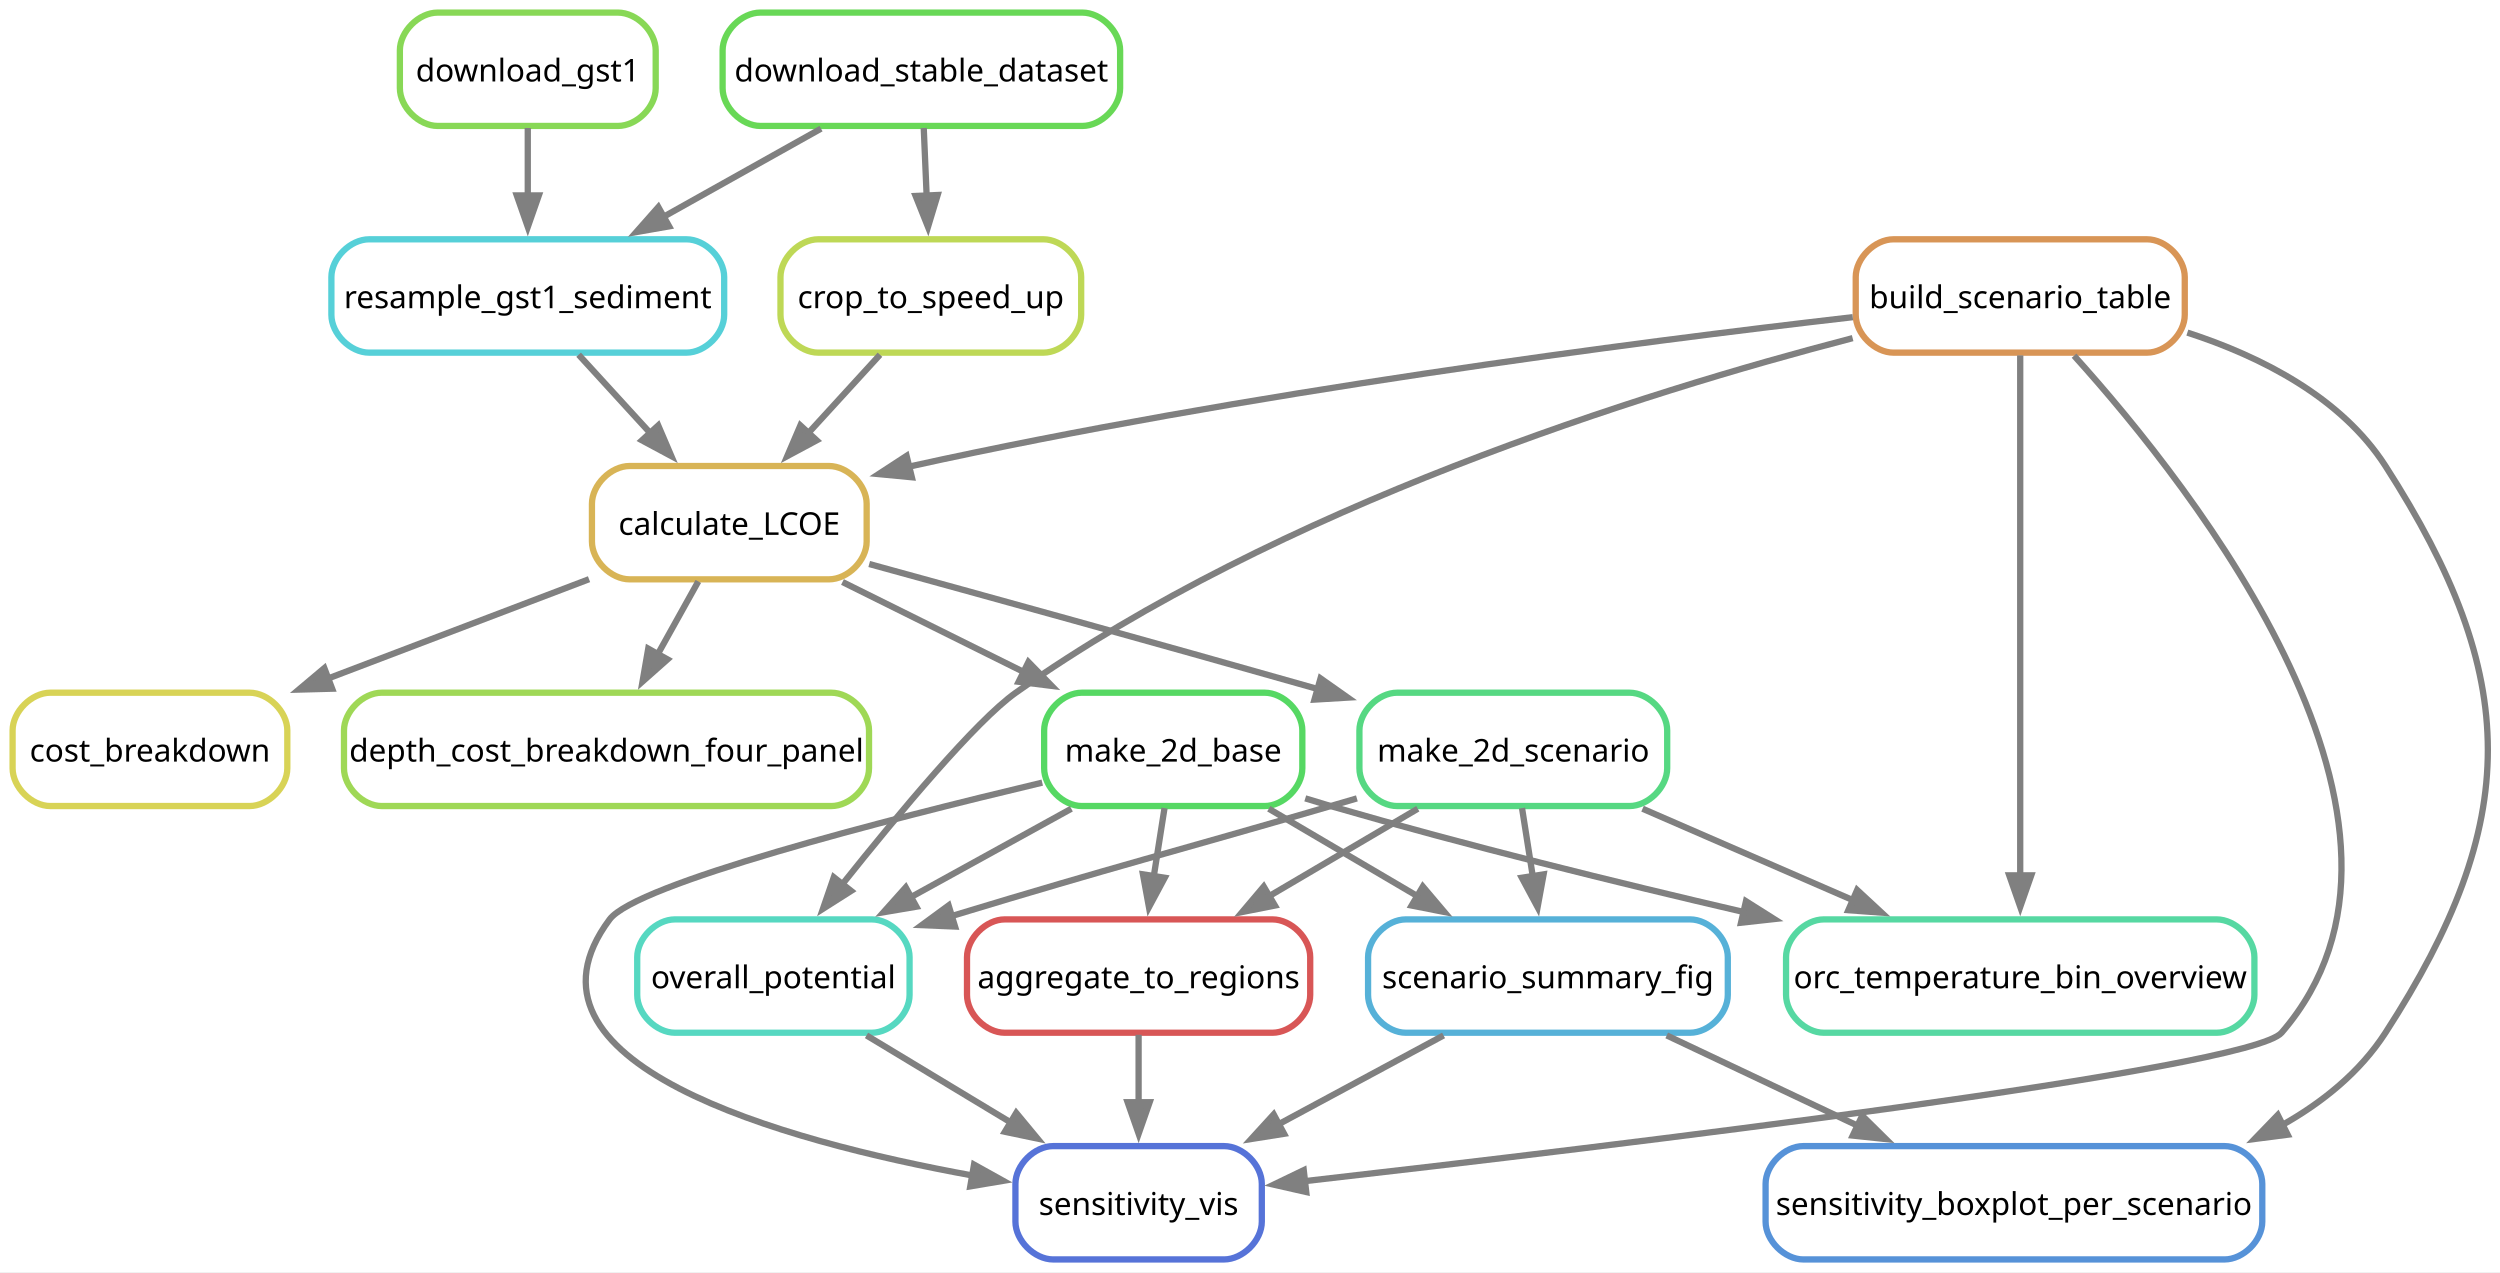
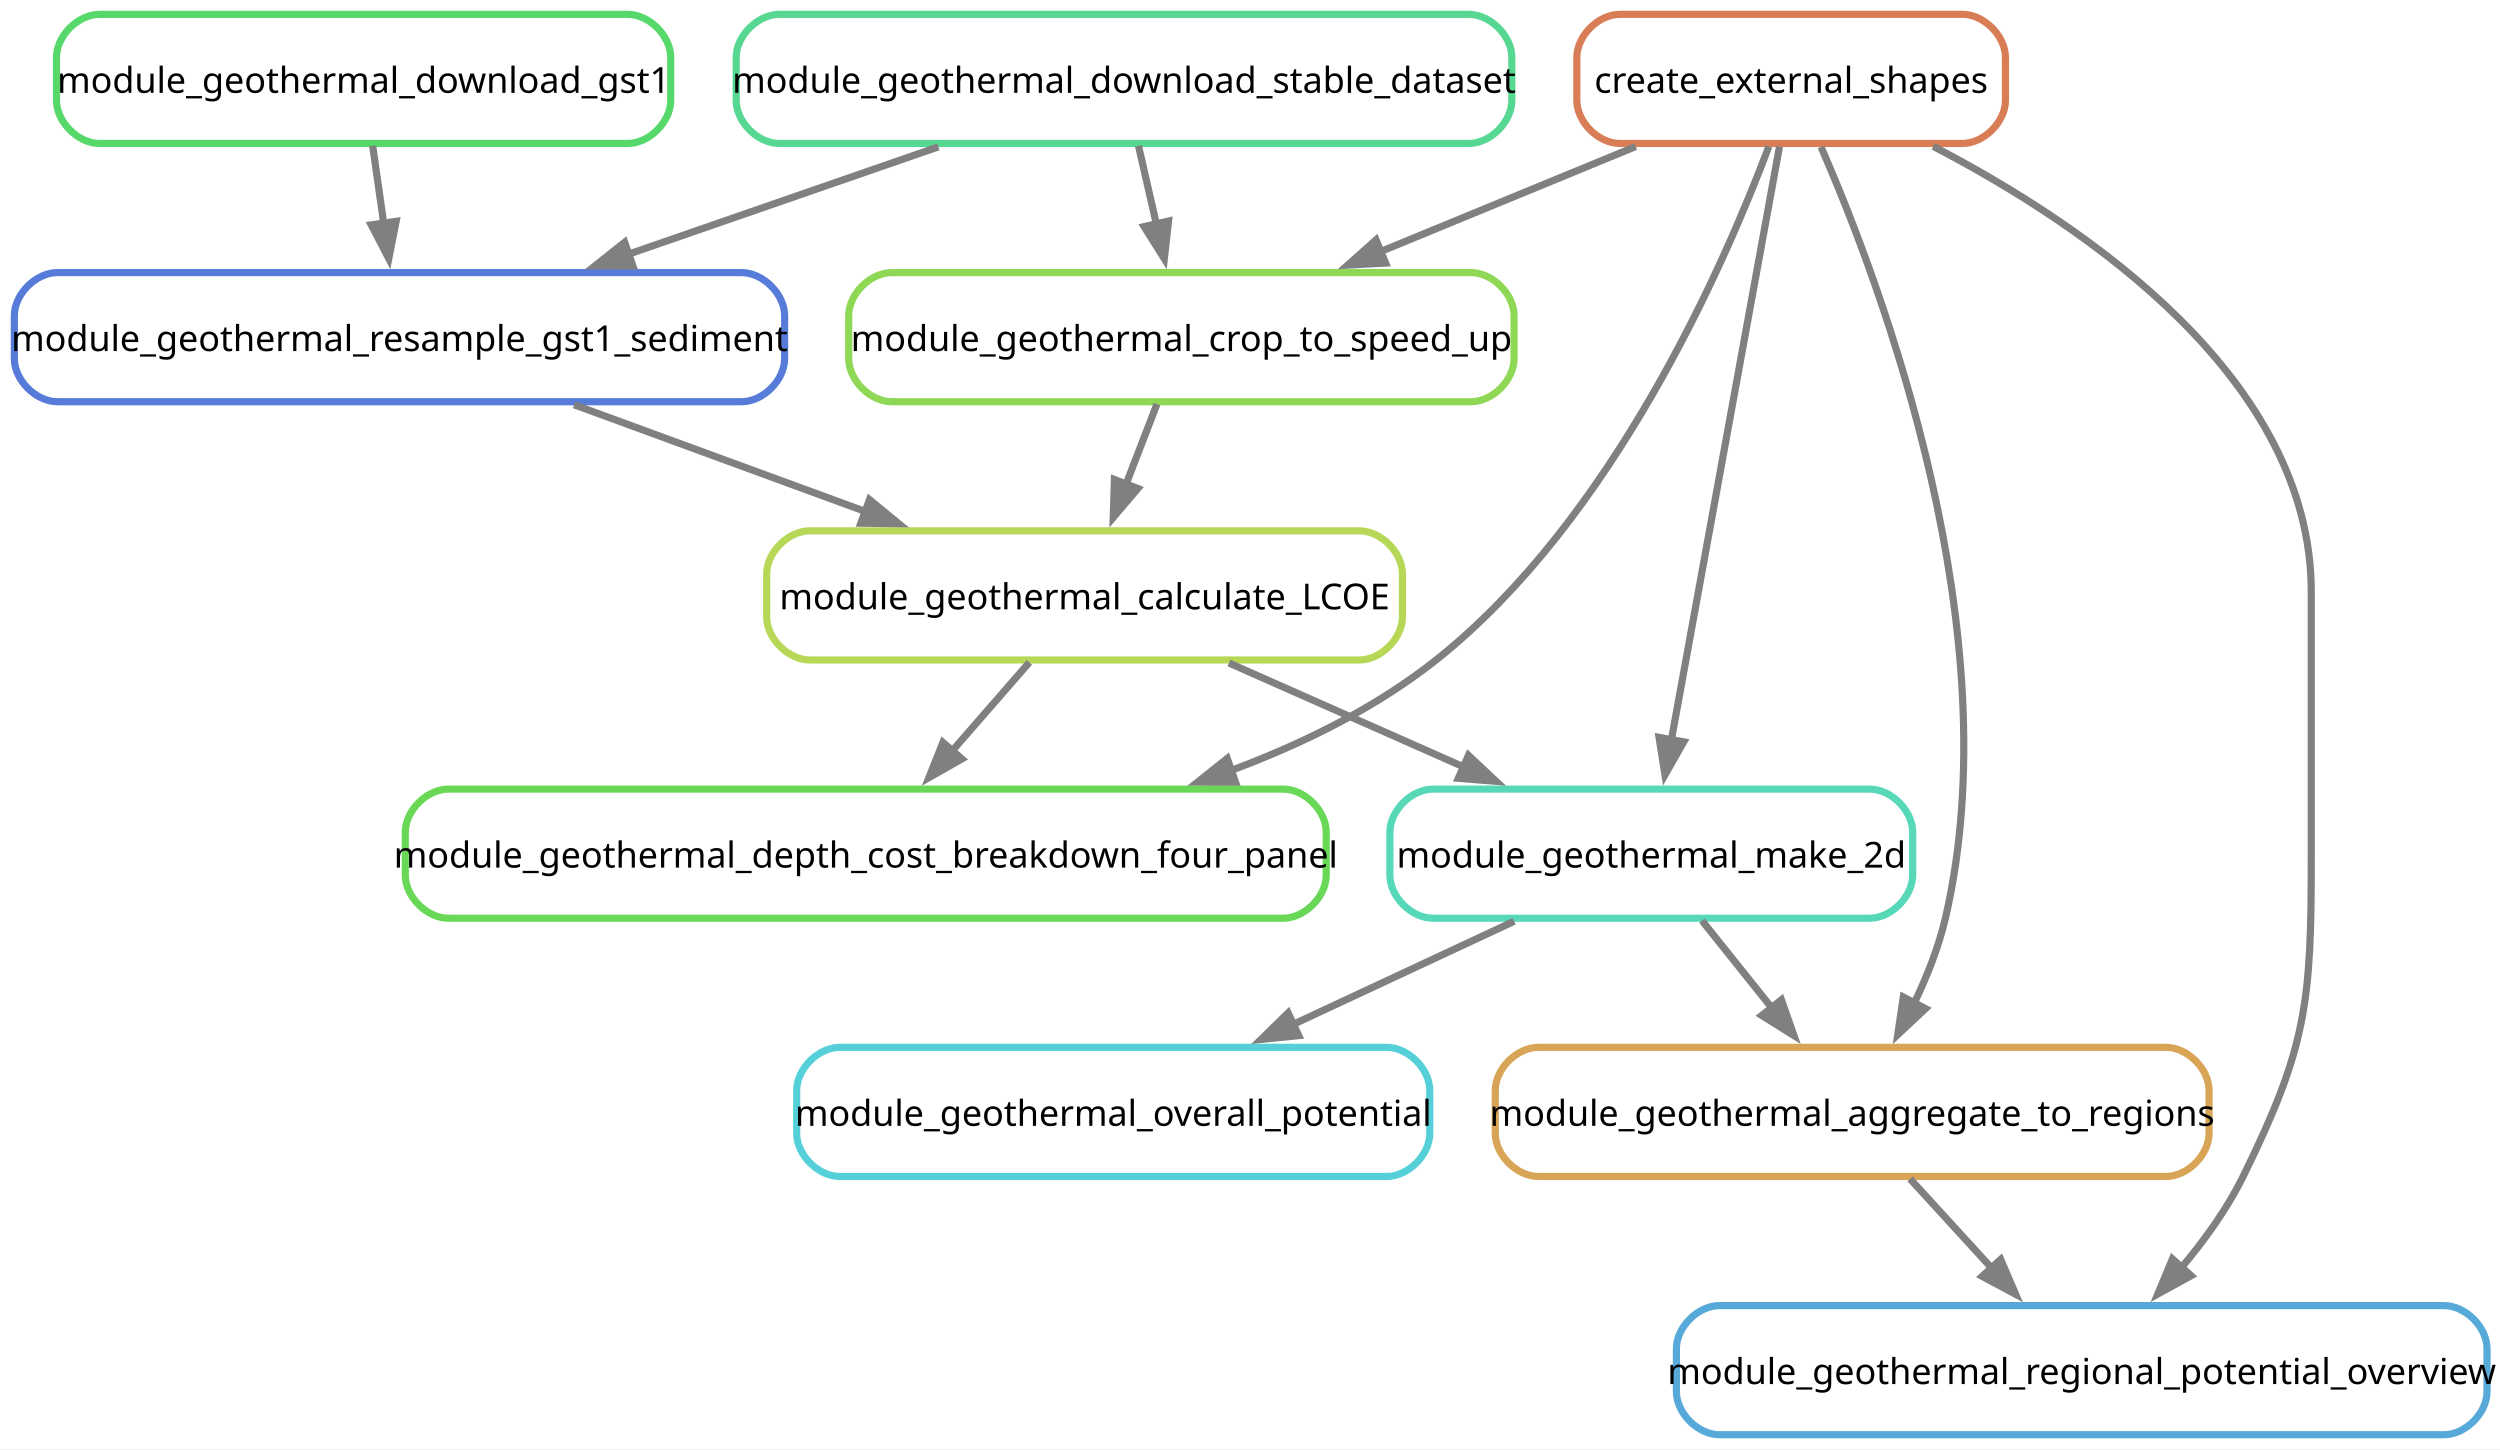
- <svg xmlns="http://www.w3.org/2000/svg" width="794pt" height="404pt" viewBox="0.00 0.00 794.00 404.00">
+ <svg xmlns="http://www.w3.org/2000/svg" width="697pt" height="404pt" viewBox="0.00 0.00 697.00 404.00">
  <g id="graph0" class="graph" transform="scale(1 1) rotate(0) translate(4 400)">
-     <polygon fill="white" stroke="none" points="-4,4 -4,-400 790.15,-400 790.15,4 -4,4" />
+     <polygon fill="white" stroke="none" points="-4,4 -4,-400 693.38,-400 693.38,4 -4,4" />
    <g id="node1" class="node">
-       <path fill="none" stroke="#5692d8" stroke-width="2" d="M702.5,-36C702.5,-36 568.75,-36 568.75,-36 562.75,-36 556.75,-30 556.75,-24 556.75,-24 556.75,-12 556.75,-12 556.75,-6 562.75,0 568.75,0 568.75,0 702.5,0 702.5,0 708.5,0 714.5,-6 714.5,-12 714.5,-12 714.5,-24 714.5,-24 714.5,-30 708.5,-36 702.5,-36" />
-       <text xml:space="preserve" text-anchor="middle" x="635.62" y="-14.12" font-family="sans" font-size="10.00">sensitivity_boxplot_per_scenario</text>
+       <path fill="none" stroke="#56d0d8" stroke-width="2" d="M382.62,-108C382.62,-108 230.12,-108 230.12,-108 224.12,-108 218.12,-102 218.12,-96 218.12,-96 218.12,-84 218.12,-84 218.12,-78 224.12,-72 230.12,-72 230.12,-72 382.62,-72 382.62,-72 388.62,-72 394.62,-78 394.62,-84 394.62,-84 394.62,-96 394.62,-96 394.62,-102 388.62,-108 382.62,-108" />
+       <text xml:space="preserve" text-anchor="middle" x="306.38" y="-86.12" font-family="sans" font-size="10.00">module_geothermal_overall_potential</text>
    </g>
    <g id="node2" class="node">
-       <path fill="none" stroke="#d89556" stroke-width="2" d="M677.88,-324C677.88,-324 597.38,-324 597.38,-324 591.38,-324 585.38,-318 585.38,-312 585.38,-312 585.38,-300 585.38,-300 585.38,-294 591.38,-288 597.38,-288 597.38,-288 677.88,-288 677.88,-288 683.88,-288 689.88,-294 689.88,-300 689.88,-300 689.88,-312 689.88,-312 689.88,-318 683.88,-324 677.88,-324" />
-       <text xml:space="preserve" text-anchor="middle" x="637.62" y="-302.12" font-family="sans" font-size="10.00">build_scenario_table</text>
+       <path fill="none" stroke="#56d8b9" stroke-width="2" d="M517.25,-180C517.25,-180 395.5,-180 395.5,-180 389.5,-180 383.5,-174 383.5,-168 383.5,-168 383.5,-156 383.5,-156 383.5,-150 389.5,-144 395.5,-144 395.5,-144 517.25,-144 517.25,-144 523.25,-144 529.25,-150 529.25,-156 529.25,-156 529.25,-168 529.25,-168 529.25,-174 523.25,-180 517.25,-180" />
+       <text xml:space="preserve" text-anchor="middle" x="456.38" y="-158.12" font-family="sans" font-size="10.00">module_geothermal_make_2d</text>
    </g>
    <g id="edge1" class="edge">
-       <path fill="none" stroke="grey" stroke-width="2" d="M690.7,-294.37C714.19,-286.74 739.62,-273.79 753.62,-252 796.87,-184.7 797.09,-139.16 753.62,-72 745.52,-59.48 733.68,-49.89 720.59,-42.55" />
-       <polygon fill="grey" stroke="grey" stroke-width="2" points="722.57,-39.62 712.06,-38.26 719.42,-45.88 722.57,-39.62" />
+       <path fill="none" stroke="grey" stroke-width="2" d="M418.14,-143.15C399.43,-134.43 376.67,-123.81 356.59,-114.43" />
+       <polygon fill="grey" stroke="grey" stroke-width="2" points="358.09,-111.27 347.55,-110.21 355.13,-117.61 358.09,-111.27" />
+     </g>
+     <g id="node10" class="node">
+       <path fill="none" stroke="#d8a456" stroke-width="2" d="M599.88,-108C599.88,-108 424.88,-108 424.88,-108 418.88,-108 412.88,-102 412.88,-96 412.88,-96 412.88,-84 412.88,-84 412.88,-78 418.88,-72 424.88,-72 424.88,-72 599.88,-72 599.88,-72 605.88,-72 611.88,-78 611.88,-84 611.88,-84 611.88,-96 611.88,-96 611.88,-102 605.88,-108 599.88,-108" />
+       <text xml:space="preserve" text-anchor="middle" x="512.38" y="-86.12" font-family="sans" font-size="10.00">module_geothermal_aggregate_to_regions</text>
+     </g>
+     <g id="edge12" class="edge">
+       <path fill="none" stroke="grey" stroke-width="2" d="M470.51,-143.34C476.43,-135.93 483.46,-127.14 490.05,-118.9" />
+       <polygon fill="grey" stroke="grey" stroke-width="2" points="492.65,-121.26 496.16,-111.27 487.18,-116.89 492.65,-121.26" />
+     </g>
+     <g id="node3" class="node">
+       <path fill="none" stroke="#d87d56" stroke-width="2" d="M543.12,-396C543.12,-396 447.62,-396 447.62,-396 441.62,-396 435.62,-390 435.62,-384 435.62,-384 435.62,-372 435.62,-372 435.62,-366 441.62,-360 447.62,-360 447.62,-360 543.12,-360 543.12,-360 549.12,-360 555.12,-366 555.12,-372 555.12,-372 555.12,-384 555.12,-384 555.12,-390 549.12,-396 543.12,-396" />
+       <text xml:space="preserve" text-anchor="middle" x="495.38" y="-374.12" font-family="sans" font-size="10.00">create_external_shapes</text>
+     </g>
+     <g id="edge3" class="edge">
+       <path fill="none" stroke="grey" stroke-width="2" d="M492.12,-359.12C485.46,-322.62 470.25,-239.13 461.98,-193.74" />
+       <polygon fill="grey" stroke="grey" stroke-width="2" points="465.43,-193.17 460.19,-183.96 458.54,-194.42 465.43,-193.17" />
    </g>
    <g id="node5" class="node">
-       <path fill="none" stroke="#d8b456" stroke-width="2" d="M259.25,-252C259.25,-252 196,-252 196,-252 190,-252 184,-246 184,-240 184,-240 184,-228 184,-228 184,-222 190,-216 196,-216 196,-216 259.25,-216 259.25,-216 265.25,-216 271.25,-222 271.25,-228 271.25,-228 271.25,-240 271.25,-240 271.25,-246 265.25,-252 259.25,-252" />
-       <text xml:space="preserve" text-anchor="middle" x="227.62" y="-230.12" font-family="sans" font-size="10.00">calculate_LCOE</text>
+       <path fill="none" stroke="#8fd856" stroke-width="2" d="M406.12,-324C406.12,-324 244.62,-324 244.62,-324 238.62,-324 232.62,-318 232.62,-312 232.62,-312 232.62,-300 232.62,-300 232.62,-294 238.62,-288 244.62,-288 244.62,-288 406.12,-288 406.12,-288 412.12,-288 418.12,-294 418.12,-300 418.12,-300 418.12,-312 418.12,-312 418.12,-318 412.12,-324 406.12,-324" />
+       <text xml:space="preserve" text-anchor="middle" x="325.38" y="-302.12" font-family="sans" font-size="10.00">module_geothermal_crop_to_speed_up</text>
+     </g>
+     <g id="edge6" class="edge">
+       <path fill="none" stroke="grey" stroke-width="2" d="M452.04,-359.15C430.34,-350.22 403.83,-339.31 380.68,-329.77" />
+       <polygon fill="grey" stroke="grey" stroke-width="2" points="382.31,-326.66 371.73,-326.09 379.64,-333.13 382.31,-326.66" />
+     </g>
+     <g id="node9" class="node">
+       <path fill="none" stroke="#68d856" stroke-width="2" d="M353.75,-180C353.75,-180 121,-180 121,-180 115,-180 109,-174 109,-168 109,-168 109,-156 109,-156 109,-150 115,-144 121,-144 121,-144 353.75,-144 353.75,-144 359.75,-144 365.75,-150 365.75,-156 365.75,-156 365.75,-168 365.75,-168 365.75,-174 359.75,-180 353.75,-180" />
+       <text xml:space="preserve" text-anchor="middle" x="237.38" y="-158.12" font-family="sans" font-size="10.00">module_geothermal_depth_cost_breakdown_four_panel</text>
+     </g>
+     <g id="edge11" class="edge">
+       <path fill="none" stroke="grey" stroke-width="2" d="M489.16,-359.18C476.74,-326.14 445.73,-255.15 396.38,-216 379.68,-202.76 359.53,-192.76 339.27,-185.22" />
+       <polygon fill="grey" stroke="grey" stroke-width="2" points="340.46,-181.93 329.87,-181.95 338.16,-188.55 340.46,-181.93" />
+     </g>
+     <g id="edge13" class="edge">
+       <path fill="none" stroke="grey" stroke-width="2" d="M503.7,-359.05C520.81,-319.82 556.83,-223.54 538.38,-144 536.51,-135.97 533.25,-127.76 529.66,-120.27" />
+       <polygon fill="grey" stroke="grey" stroke-width="2" points="532.84,-118.79 525.1,-111.55 526.63,-122.03 532.84,-118.79" />
+     </g>
+     <g id="node11" class="node">
+       <path fill="none" stroke="#56a9d8" stroke-width="2" d="M677.38,-36C677.38,-36 475.38,-36 475.38,-36 469.38,-36 463.38,-30 463.38,-24 463.38,-24 463.38,-12 463.38,-12 463.38,-6 469.38,0 475.38,0 475.38,0 677.38,0 677.38,0 683.38,0 689.38,-6 689.38,-12 689.38,-12 689.38,-24 689.38,-24 689.38,-30 683.38,-36 677.38,-36" />
+       <text xml:space="preserve" text-anchor="middle" x="576.38" y="-14.12" font-family="sans" font-size="10.00">module_geothermal_regional_potential_overview</text>
+     </g>
+     <g id="edge15" class="edge">
+       <path fill="none" stroke="grey" stroke-width="2" d="M535,-359.18C577.93,-336.85 640.38,-294.19 640.38,-235 640.38,-235 640.38,-235 640.38,-161 640.38,-120.55 639.23,-108.29 621.38,-72 616.93,-62.96 610.6,-54.19 604.09,-46.46" />
+       <polygon fill="grey" stroke="grey" stroke-width="2" points="606.88,-44.33 597.59,-39.23 601.67,-49.01 606.88,-44.33" />
+     </g>
+     <g id="node4" class="node">
+       <path fill="none" stroke="#b6d856" stroke-width="2" d="M375,-252C375,-252 221.75,-252 221.75,-252 215.75,-252 209.75,-246 209.75,-240 209.75,-240 209.75,-228 209.75,-228 209.75,-222 215.75,-216 221.75,-216 221.75,-216 375,-216 375,-216 381,-216 387,-222 387,-228 387,-228 387,-240 387,-240 387,-246 381,-252 375,-252" />
+       <text xml:space="preserve" text-anchor="middle" x="298.38" y="-230.12" font-family="sans" font-size="10.00">module_geothermal_calculate_LCOE</text>
+     </g>
+     <g id="edge2" class="edge">
+       <path fill="none" stroke="grey" stroke-width="2" d="M338.65,-215.15C358.54,-206.34 382.78,-195.61 404.08,-186.17" />
+       <polygon fill="grey" stroke="grey" stroke-width="2" points="405.4,-189.41 413.13,-182.16 402.57,-183.01 405.4,-189.41" />
+     </g>
+     <g id="edge10" class="edge">
+       <path fill="none" stroke="grey" stroke-width="2" d="M282.98,-215.34C276.46,-207.85 268.7,-198.95 261.45,-190.63" />
+       <polygon fill="grey" stroke="grey" stroke-width="2" points="264.17,-188.42 254.96,-183.18 258.89,-193.02 264.17,-188.42" />
+     </g>
+     <g id="edge5" class="edge">
+       <path fill="none" stroke="grey" stroke-width="2" d="M318.56,-287.34C315.93,-280.51 312.84,-272.5 309.88,-264.83" />
+       <polygon fill="grey" stroke="grey" stroke-width="2" points="313.23,-263.8 306.37,-255.73 306.7,-266.32 313.23,-263.8" />
+     </g>
+     <g id="node6" class="node">
+       <path fill="none" stroke="#56d892" stroke-width="2" d="M405.5,-396C405.5,-396 213.25,-396 213.25,-396 207.25,-396 201.25,-390 201.25,-384 201.25,-384 201.25,-372 201.25,-372 201.25,-366 207.25,-360 213.25,-360 213.25,-360 405.5,-360 405.5,-360 411.5,-360 417.5,-366 417.5,-372 417.5,-372 417.5,-384 417.5,-384 417.5,-390 411.5,-396 405.5,-396" />
+       <text xml:space="preserve" text-anchor="middle" x="309.38" y="-374.12" font-family="sans" font-size="10.00">module_geothermal_download_stable_dataset</text>
    </g>
    <g id="edge7" class="edge">
-       <path fill="none" stroke="grey" stroke-width="2" d="M584.44,-299.27C515.15,-291.29 390.48,-275.15 285.62,-252 285.21,-251.91 284.8,-251.82 284.38,-251.72" />
-       <polygon fill="grey" stroke="grey" stroke-width="2" points="285.6,-248.42 275.05,-249.43 283.93,-255.22 285.6,-248.42" />
+       <path fill="none" stroke="grey" stroke-width="2" d="M313.41,-359.34C314.94,-352.67 316.72,-344.89 318.43,-337.39" />
+       <polygon fill="grey" stroke="grey" stroke-width="2" points="321.79,-338.38 320.61,-327.85 314.97,-336.82 321.79,-338.38" />
    </g>
-     <g id="node10" class="node">
-       <path fill="none" stroke="#5673d8" stroke-width="2" d="M384.75,-36C384.75,-36 330.5,-36 330.5,-36 324.5,-36 318.5,-30 318.5,-24 318.5,-24 318.5,-12 318.5,-12 318.5,-6 324.5,0 330.5,0 330.5,0 384.75,0 384.75,0 390.75,0 396.75,-6 396.75,-12 396.75,-12 396.75,-24 396.75,-24 396.75,-30 390.75,-36 384.75,-36" />
-       <text xml:space="preserve" text-anchor="middle" x="357.62" y="-14.12" font-family="sans" font-size="10.00">sensitivity_vis</text>
+     <g id="node7" class="node">
+       <path fill="none" stroke="#567bd8" stroke-width="2" d="M202.75,-324C202.75,-324 12,-324 12,-324 6,-324 0,-318 0,-312 0,-312 0,-300 0,-300 0,-294 6,-288 12,-288 12,-288 202.75,-288 202.75,-288 208.75,-288 214.75,-294 214.75,-300 214.75,-300 214.75,-312 214.75,-312 214.75,-318 208.75,-324 202.75,-324" />
+       <text xml:space="preserve" text-anchor="middle" x="107.38" y="-302.12" font-family="sans" font-size="10.00">module_geothermal_resample_gst1_sediment</text>
    </g>
-     <g id="edge15" class="edge">
-       <path fill="none" stroke="grey" stroke-width="2" d="M654.72,-287.03C692.88,-244.75 777.36,-137.62 720.62,-72 710.56,-60.36 508.6,-36.06 410.38,-24.87" />
-       <polygon fill="grey" stroke="grey" stroke-width="2" points="410.86,-21.41 400.53,-23.76 410.07,-28.36 410.86,-21.41" />
+     <g id="edge9" class="edge">
+       <path fill="none" stroke="grey" stroke-width="2" d="M257.62,-359.06C231.24,-349.93 198.94,-338.73 171.05,-329.07" />
+       <polygon fill="grey" stroke="grey" stroke-width="2" points="172.45,-325.85 161.86,-325.88 170.16,-332.46 172.45,-325.85" />
    </g>
-     <g id="node11" class="node">
-       <path fill="none" stroke="#56d8c1" stroke-width="2" d="M272.88,-108C272.88,-108 210.38,-108 210.38,-108 204.38,-108 198.38,-102 198.38,-96 198.38,-96 198.38,-84 198.38,-84 198.38,-78 204.38,-72 210.38,-72 210.38,-72 272.88,-72 272.88,-72 278.88,-72 284.88,-78 284.88,-84 284.88,-84 284.88,-96 284.88,-96 284.88,-102 278.88,-108 272.88,-108" />
-       <text xml:space="preserve" text-anchor="middle" x="241.62" y="-86.12" font-family="sans" font-size="10.00">overall_potential</text>
+     <g id="edge4" class="edge">
+       <path fill="none" stroke="grey" stroke-width="2" d="M156.07,-287.15C180.78,-278.1 211.05,-267.01 237.3,-257.38" />
+       <polygon fill="grey" stroke="grey" stroke-width="2" points="238.41,-260.7 246.6,-253.98 236,-254.13 238.41,-260.7" />
    </g>
-     <g id="edge17" class="edge">
-       <path fill="none" stroke="grey" stroke-width="2" d="M584.4,-292.61C517.78,-275.3 402.28,-239.16 318.62,-180 306.02,-171.09 281.48,-141.7 263.48,-119.11" />
-       <polygon fill="grey" stroke="grey" stroke-width="2" points="266.31,-117.05 257.37,-111.37 260.82,-121.38 266.31,-117.05" />
+     <g id="node8" class="node">
+       <path fill="none" stroke="#56d86b" stroke-width="2" d="M171,-396C171,-396 23.75,-396 23.75,-396 17.75,-396 11.75,-390 11.75,-384 11.75,-384 11.75,-372 11.75,-372 11.75,-366 17.75,-360 23.75,-360 23.75,-360 171,-360 171,-360 177,-360 183,-366 183,-372 183,-372 183,-384 183,-384 183,-390 177,-396 171,-396" />
+       <text xml:space="preserve" text-anchor="middle" x="97.38" y="-374.12" font-family="sans" font-size="10.00">module_geothermal_download_gst1</text>
    </g>
-     <g id="node15" class="node">
-       <path fill="none" stroke="#56d8a2" stroke-width="2" d="M700,-108C700,-108 575.25,-108 575.25,-108 569.25,-108 563.25,-102 563.25,-96 563.25,-96 563.25,-84 563.25,-84 563.25,-78 569.25,-72 575.25,-72 575.25,-72 700,-72 700,-72 706,-72 712,-78 712,-84 712,-84 712,-96 712,-96 712,-102 706,-108 700,-108" />
-       <text xml:space="preserve" text-anchor="middle" x="637.62" y="-86.12" font-family="sans" font-size="10.00">orc_temperature_bin_overview</text>
-     </g>
-     <g id="edge24" class="edge">
-       <path fill="none" stroke="grey" stroke-width="2" d="M637.62,-287.12C637.62,-250.62 637.62,-167.13 637.62,-121.74" />
-       <polygon fill="grey" stroke="grey" stroke-width="2" points="641.13,-122 637.63,-112 634.13,-122 641.13,-122" />
-     </g>
-     <g id="node3" class="node">
-       <path fill="none" stroke="#56b1d8" stroke-width="2" d="M532.75,-108C532.75,-108 442.5,-108 442.5,-108 436.5,-108 430.5,-102 430.5,-96 430.5,-96 430.5,-84 430.5,-84 430.5,-78 436.5,-72 442.5,-72 442.5,-72 532.75,-72 532.75,-72 538.75,-72 544.75,-78 544.75,-84 544.75,-84 544.75,-96 544.75,-96 544.75,-102 538.75,-108 532.75,-108" />
-       <text xml:space="preserve" text-anchor="middle" x="487.62" y="-86.12" font-family="sans" font-size="10.00">scenario_summary_fig</text>
-     </g>
-     <g id="edge2" class="edge">
-       <path fill="none" stroke="grey" stroke-width="2" d="M525.35,-71.15C543.81,-62.43 566.26,-51.81 586.08,-42.43" />
-       <polygon fill="grey" stroke="grey" stroke-width="2" points="587.43,-45.67 594.97,-38.23 584.43,-39.34 587.43,-45.67" />
+     <g id="edge8" class="edge">
+       <path fill="none" stroke="grey" stroke-width="2" d="M99.9,-359.34C100.84,-352.75 101.94,-345.08 102.99,-337.67" />
+       <polygon fill="grey" stroke="grey" stroke-width="2" points="106.44,-338.29 104.39,-327.9 99.51,-337.3 106.44,-338.29" />
    </g>
    <g id="edge14" class="edge">
-       <path fill="none" stroke="grey" stroke-width="2" d="M454.48,-71.15C438.59,-62.6 419.33,-52.22 402.17,-42.99" />
-       <polygon fill="grey" stroke="grey" stroke-width="2" points="403.83,-39.91 393.37,-38.25 400.52,-46.07 403.83,-39.91" />
-     </g>
-     <g id="node4" class="node">
-       <path fill="none" stroke="#56d863" stroke-width="2" d="M397.62,-180C397.62,-180 339.62,-180 339.62,-180 333.62,-180 327.62,-174 327.62,-168 327.62,-168 327.62,-156 327.62,-156 327.62,-150 333.62,-144 339.62,-144 339.62,-144 397.62,-144 397.62,-144 403.62,-144 409.62,-150 409.62,-156 409.62,-156 409.62,-168 409.62,-168 409.62,-174 403.62,-180 397.62,-180" />
-       <text xml:space="preserve" text-anchor="middle" x="368.62" y="-158.12" font-family="sans" font-size="10.00">make_2d_base</text>
-     </g>
-     <g id="edge4" class="edge">
-       <path fill="none" stroke="grey" stroke-width="2" d="M398.96,-143.15C413.37,-134.68 430.81,-124.42 446.39,-115.25" />
-       <polygon fill="grey" stroke="grey" stroke-width="2" points="447.89,-118.43 454.73,-110.35 444.34,-112.4 447.89,-118.43" />
-     </g>
-     <g id="edge12" class="edge">
-       <path fill="none" stroke="grey" stroke-width="2" d="M327.02,-151.44C276.81,-139.49 198.01,-119.23 189.62,-108 155.51,-62.32 243.9,-37.77 305.02,-26.63" />
-       <polygon fill="grey" stroke="grey" stroke-width="2" points="305.35,-30.12 314.61,-24.97 304.16,-23.22 305.35,-30.12" />
-     </g>
-     <g id="edge18" class="edge">
-       <path fill="none" stroke="grey" stroke-width="2" d="M336.25,-143.15C320.72,-134.6 301.9,-124.22 285.15,-114.99" />
-       <polygon fill="grey" stroke="grey" stroke-width="2" points="287.04,-112.04 276.59,-110.27 283.66,-118.17 287.04,-112.04" />
-     </g>
-     <g id="node13" class="node">
-       <path fill="none" stroke="#d85656" stroke-width="2" d="M400.12,-108C400.12,-108 315.12,-108 315.12,-108 309.12,-108 303.12,-102 303.12,-96 303.12,-96 303.12,-84 303.12,-84 303.12,-78 309.12,-72 315.12,-72 315.12,-72 400.12,-72 400.12,-72 406.12,-72 412.12,-78 412.12,-84 412.12,-84 412.12,-96 412.12,-96 412.12,-102 406.12,-108 400.12,-108" />
-       <text xml:space="preserve" text-anchor="middle" x="357.62" y="-86.12" font-family="sans" font-size="10.00">aggregate_to_regions</text>
-     </g>
-     <g id="edge22" class="edge">
-       <path fill="none" stroke="grey" stroke-width="2" d="M365.85,-143.34C364.81,-136.75 363.61,-129.08 362.44,-121.67" />
-       <polygon fill="grey" stroke="grey" stroke-width="2" points="365.92,-121.23 360.91,-111.89 359,-122.31 365.92,-121.23" />
-     </g>
-     <g id="edge25" class="edge">
-       <path fill="none" stroke="grey" stroke-width="2" d="M410.55,-146.44C413.27,-145.59 415.98,-144.77 418.62,-144 461.51,-131.55 509.71,-119.66 549.94,-110.31" />
-       <polygon fill="grey" stroke="grey" stroke-width="2" points="550.52,-113.77 559.48,-108.11 548.95,-106.95 550.52,-113.77" />
-     </g>
-     <g id="edge5" class="edge">
-       <path fill="none" stroke="grey" stroke-width="2" d="M263.57,-215.15C281.05,-206.47 302.31,-195.92 321.11,-186.59" />
-       <polygon fill="grey" stroke="grey" stroke-width="2" points="322.63,-189.74 330.03,-182.16 319.52,-183.47 322.63,-189.74" />
-     </g>
-     <g id="node12" class="node">
-       <path fill="none" stroke="#56d882" stroke-width="2" d="M513.5,-180C513.5,-180 439.75,-180 439.75,-180 433.75,-180 427.75,-174 427.75,-168 427.75,-168 427.75,-156 427.75,-156 427.75,-150 433.75,-144 439.75,-144 439.75,-144 513.5,-144 513.5,-144 519.5,-144 525.5,-150 525.5,-156 525.5,-156 525.5,-168 525.5,-168 525.5,-174 519.5,-180 513.5,-180" />
-       <text xml:space="preserve" text-anchor="middle" x="476.62" y="-158.12" font-family="sans" font-size="10.00">make_2d_scenario</text>
-     </g>
-     <g id="edge20" class="edge">
-       <path fill="none" stroke="grey" stroke-width="2" d="M272.06,-220.87C308.08,-210.99 360.47,-196.52 414.65,-181.12" />
-       <polygon fill="grey" stroke="grey" stroke-width="2" points="415.4,-184.54 424.05,-178.44 413.48,-177.81 415.4,-184.54" />
-     </g>
-     <g id="node14" class="node">
-       <path fill="none" stroke="#d8d356" stroke-width="2" d="M75.25,-180C75.25,-180 12,-180 12,-180 6,-180 0,-174 0,-168 0,-168 0,-156 0,-156 0,-150 6,-144 12,-144 12,-144 75.25,-144 75.25,-144 81.25,-144 87.25,-150 87.25,-156 87.25,-156 87.25,-168 87.25,-168 87.25,-174 81.25,-180 75.25,-180" />
-       <text xml:space="preserve" text-anchor="middle" x="43.62" y="-158.12" font-family="sans" font-size="10.00">cost_breakdown</text>
-     </g>
-     <g id="edge23" class="edge">
-       <path fill="none" stroke="grey" stroke-width="2" d="M183.08,-216.05C158.09,-206.55 126.66,-194.59 99.97,-184.43" />
-       <polygon fill="grey" stroke="grey" stroke-width="2" points="101.49,-181.27 90.9,-180.99 99.01,-187.81 101.49,-181.27" />
-     </g>
-     <g id="node16" class="node">
-       <path fill="none" stroke="#9fd856" stroke-width="2" d="M260,-180C260,-180 117.25,-180 117.25,-180 111.25,-180 105.25,-174 105.25,-168 105.25,-168 105.25,-156 105.25,-156 105.25,-150 111.25,-144 117.25,-144 117.25,-144 260,-144 260,-144 266,-144 272,-150 272,-156 272,-156 272,-168 272,-168 272,-174 266,-180 260,-180" />
-       <text xml:space="preserve" text-anchor="middle" x="188.62" y="-158.12" font-family="sans" font-size="10.00">depth_cost_breakdown_four_panel</text>
-     </g>
-     <g id="edge27" class="edge">
-       <path fill="none" stroke="grey" stroke-width="2" d="M217.78,-215.34C213.89,-208.34 209.3,-200.12 204.94,-192.28" />
-       <polygon fill="grey" stroke="grey" stroke-width="2" points="208,-190.58 200.07,-183.55 201.88,-193.99 208,-190.58" />
-     </g>
-     <g id="node6" class="node">
-       <path fill="none" stroke="#bed856" stroke-width="2" d="M327.38,-324C327.38,-324 255.88,-324 255.88,-324 249.88,-324 243.88,-318 243.88,-312 243.88,-312 243.88,-300 243.88,-300 243.88,-294 249.88,-288 255.88,-288 255.88,-288 327.38,-288 327.38,-288 333.38,-288 339.38,-294 339.38,-300 339.38,-300 339.38,-312 339.38,-312 339.38,-318 333.38,-324 327.38,-324" />
-       <text xml:space="preserve" text-anchor="middle" x="291.62" y="-302.12" font-family="sans" font-size="10.00">crop_to_speed_up</text>
-     </g>
-     <g id="edge6" class="edge">
-       <path fill="none" stroke="grey" stroke-width="2" d="M275.48,-287.34C268.56,-279.77 260.31,-270.75 252.63,-262.35" />
-       <polygon fill="grey" stroke="grey" stroke-width="2" points="255.37,-260.15 246.03,-255.14 250.2,-264.88 255.37,-260.15" />
-     </g>
-     <g id="node7" class="node">
-       <path fill="none" stroke="#68d856" stroke-width="2" d="M339.75,-396C339.75,-396 237.5,-396 237.5,-396 231.5,-396 225.5,-390 225.5,-384 225.5,-384 225.5,-372 225.5,-372 225.5,-366 231.5,-360 237.5,-360 237.5,-360 339.75,-360 339.75,-360 345.75,-360 351.75,-366 351.75,-372 351.75,-372 351.75,-384 351.75,-384 351.75,-390 345.75,-396 339.75,-396" />
-       <text xml:space="preserve" text-anchor="middle" x="288.62" y="-374.12" font-family="sans" font-size="10.00">download_stable_dataset</text>
-     </g>
-     <g id="edge9" class="edge">
-       <path fill="none" stroke="grey" stroke-width="2" d="M289.38,-359.34C289.66,-352.75 289.99,-345.08 290.31,-337.67" />
-       <polygon fill="grey" stroke="grey" stroke-width="2" points="293.8,-338.07 290.73,-327.93 286.8,-337.77 293.8,-338.07" />
-     </g>
-     <g id="node8" class="node">
-       <path fill="none" stroke="#56d0d8" stroke-width="2" d="M214,-324C214,-324 113.25,-324 113.25,-324 107.25,-324 101.25,-318 101.25,-312 101.25,-312 101.25,-300 101.25,-300 101.25,-294 107.25,-288 113.25,-288 113.25,-288 214,-288 214,-288 220,-288 226,-294 226,-300 226,-300 226,-312 226,-312 226,-318 220,-324 214,-324" />
-       <text xml:space="preserve" text-anchor="middle" x="163.62" y="-302.12" font-family="sans" font-size="10.00">resample_gst1_sediment</text>
-     </g>
-     <g id="edge10" class="edge">
-       <path fill="none" stroke="grey" stroke-width="2" d="M256.76,-359.15C241.48,-350.6 222.95,-340.22 206.46,-330.99" />
-       <polygon fill="grey" stroke="grey" stroke-width="2" points="208.51,-328.12 198.07,-326.29 205.09,-334.23 208.51,-328.12" />
-     </g>
-     <g id="edge8" class="edge">
-       <path fill="none" stroke="grey" stroke-width="2" d="M179.77,-287.34C186.69,-279.77 194.94,-270.75 202.62,-262.35" />
-       <polygon fill="grey" stroke="grey" stroke-width="2" points="205.05,-264.88 209.22,-255.14 199.88,-260.15 205.05,-264.88" />
-     </g>
-     <g id="node9" class="node">
-       <path fill="none" stroke="#88d856" stroke-width="2" d="M192.25,-396C192.25,-396 135,-396 135,-396 129,-396 123,-390 123,-384 123,-384 123,-372 123,-372 123,-366 129,-360 135,-360 135,-360 192.25,-360 192.25,-360 198.25,-360 204.25,-366 204.25,-372 204.25,-372 204.25,-384 204.25,-384 204.25,-390 198.25,-396 192.25,-396" />
-       <text xml:space="preserve" text-anchor="middle" x="163.62" y="-374.12" font-family="sans" font-size="10.00">download_gst1</text>
-     </g>
-     <g id="edge11" class="edge">
-       <path fill="none" stroke="grey" stroke-width="2" d="M163.62,-359.34C163.62,-352.75 163.62,-345.08 163.62,-337.67" />
-       <polygon fill="grey" stroke="grey" stroke-width="2" points="167.13,-337.93 163.63,-327.93 160.13,-337.93 167.13,-337.93" />
-     </g>
-     <g id="edge13" class="edge">
-       <path fill="none" stroke="grey" stroke-width="2" d="M271.2,-71.15C285.1,-62.76 301.91,-52.62 316.99,-43.52" />
-       <polygon fill="grey" stroke="grey" stroke-width="2" points="318.76,-46.54 325.52,-38.38 315.15,-40.55 318.76,-46.54" />
-     </g>
-     <g id="edge3" class="edge">
-       <path fill="none" stroke="grey" stroke-width="2" d="M479.4,-143.34C480.44,-136.75 481.64,-129.08 482.81,-121.67" />
-       <polygon fill="grey" stroke="grey" stroke-width="2" points="486.25,-122.31 484.34,-111.89 479.33,-121.23 486.25,-122.31" />
-     </g>
-     <g id="edge19" class="edge">
-       <path fill="none" stroke="grey" stroke-width="2" d="M426.95,-146.43C424.14,-145.61 421.34,-144.79 418.62,-144 367.3,-129.03 351.62,-125.26 298.23,-109.06" />
-       <polygon fill="grey" stroke="grey" stroke-width="2" points="299.32,-105.73 288.74,-106.17 297.28,-112.43 299.32,-105.73" />
-     </g>
-     <g id="edge21" class="edge">
-       <path fill="none" stroke="grey" stroke-width="2" d="M446.29,-143.15C431.88,-134.68 414.44,-124.42 398.86,-115.25" />
-       <polygon fill="grey" stroke="grey" stroke-width="2" points="400.91,-112.4 390.52,-110.35 397.36,-118.43 400.91,-112.4" />
-     </g>
-     <g id="edge26" class="edge">
-       <path fill="none" stroke="grey" stroke-width="2" d="M517.67,-143.15C538.03,-134.3 562.86,-123.51 584.64,-114.04" />
-       <polygon fill="grey" stroke="grey" stroke-width="2" points="585.83,-117.34 593.6,-110.14 583.03,-110.92 585.83,-117.34" />
-     </g>
-     <g id="edge16" class="edge">
-       <path fill="none" stroke="grey" stroke-width="2" d="M357.62,-71.34C357.62,-64.75 357.62,-57.08 357.62,-49.67" />
-       <polygon fill="grey" stroke="grey" stroke-width="2" points="361.13,-49.93 357.63,-39.93 354.13,-49.93 361.13,-49.93" />
+       <path fill="none" stroke="grey" stroke-width="2" d="M528.52,-71.34C535.44,-63.77 543.69,-54.75 551.37,-46.35" />
+       <polygon fill="grey" stroke="grey" stroke-width="2" points="553.8,-48.88 557.97,-39.14 548.63,-44.15 553.8,-48.88" />
    </g>
  </g>
</svg>
